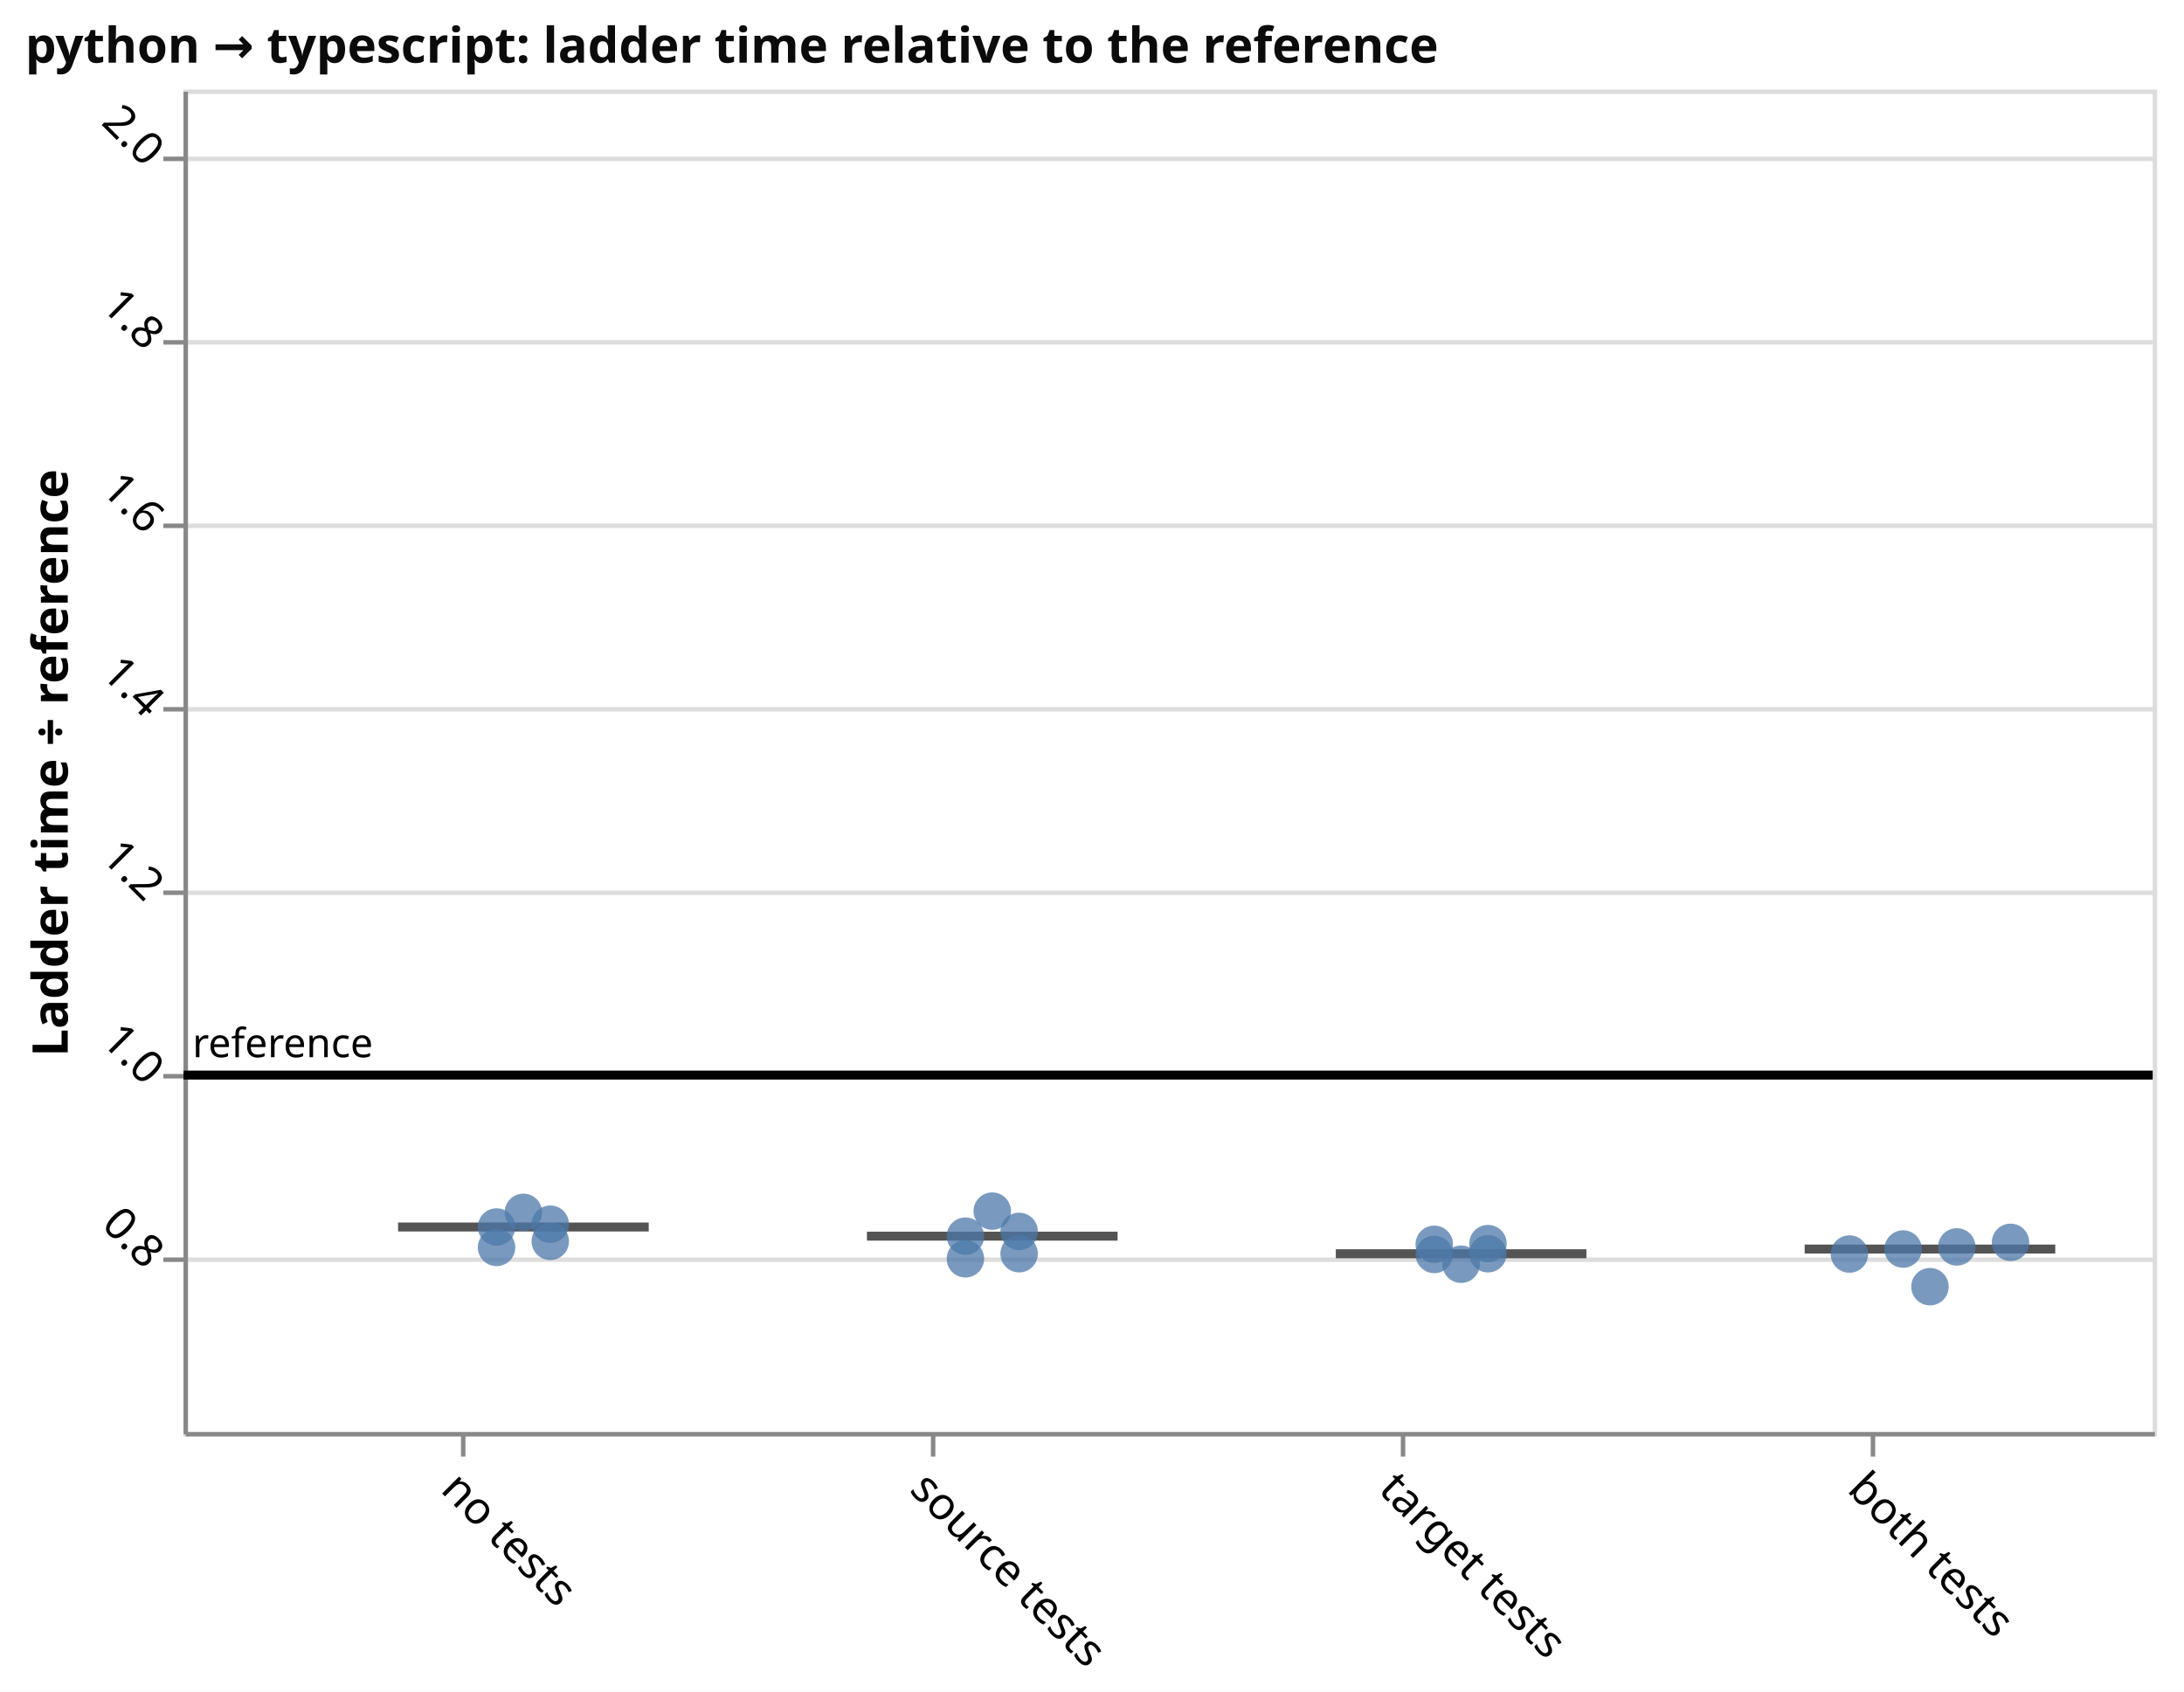
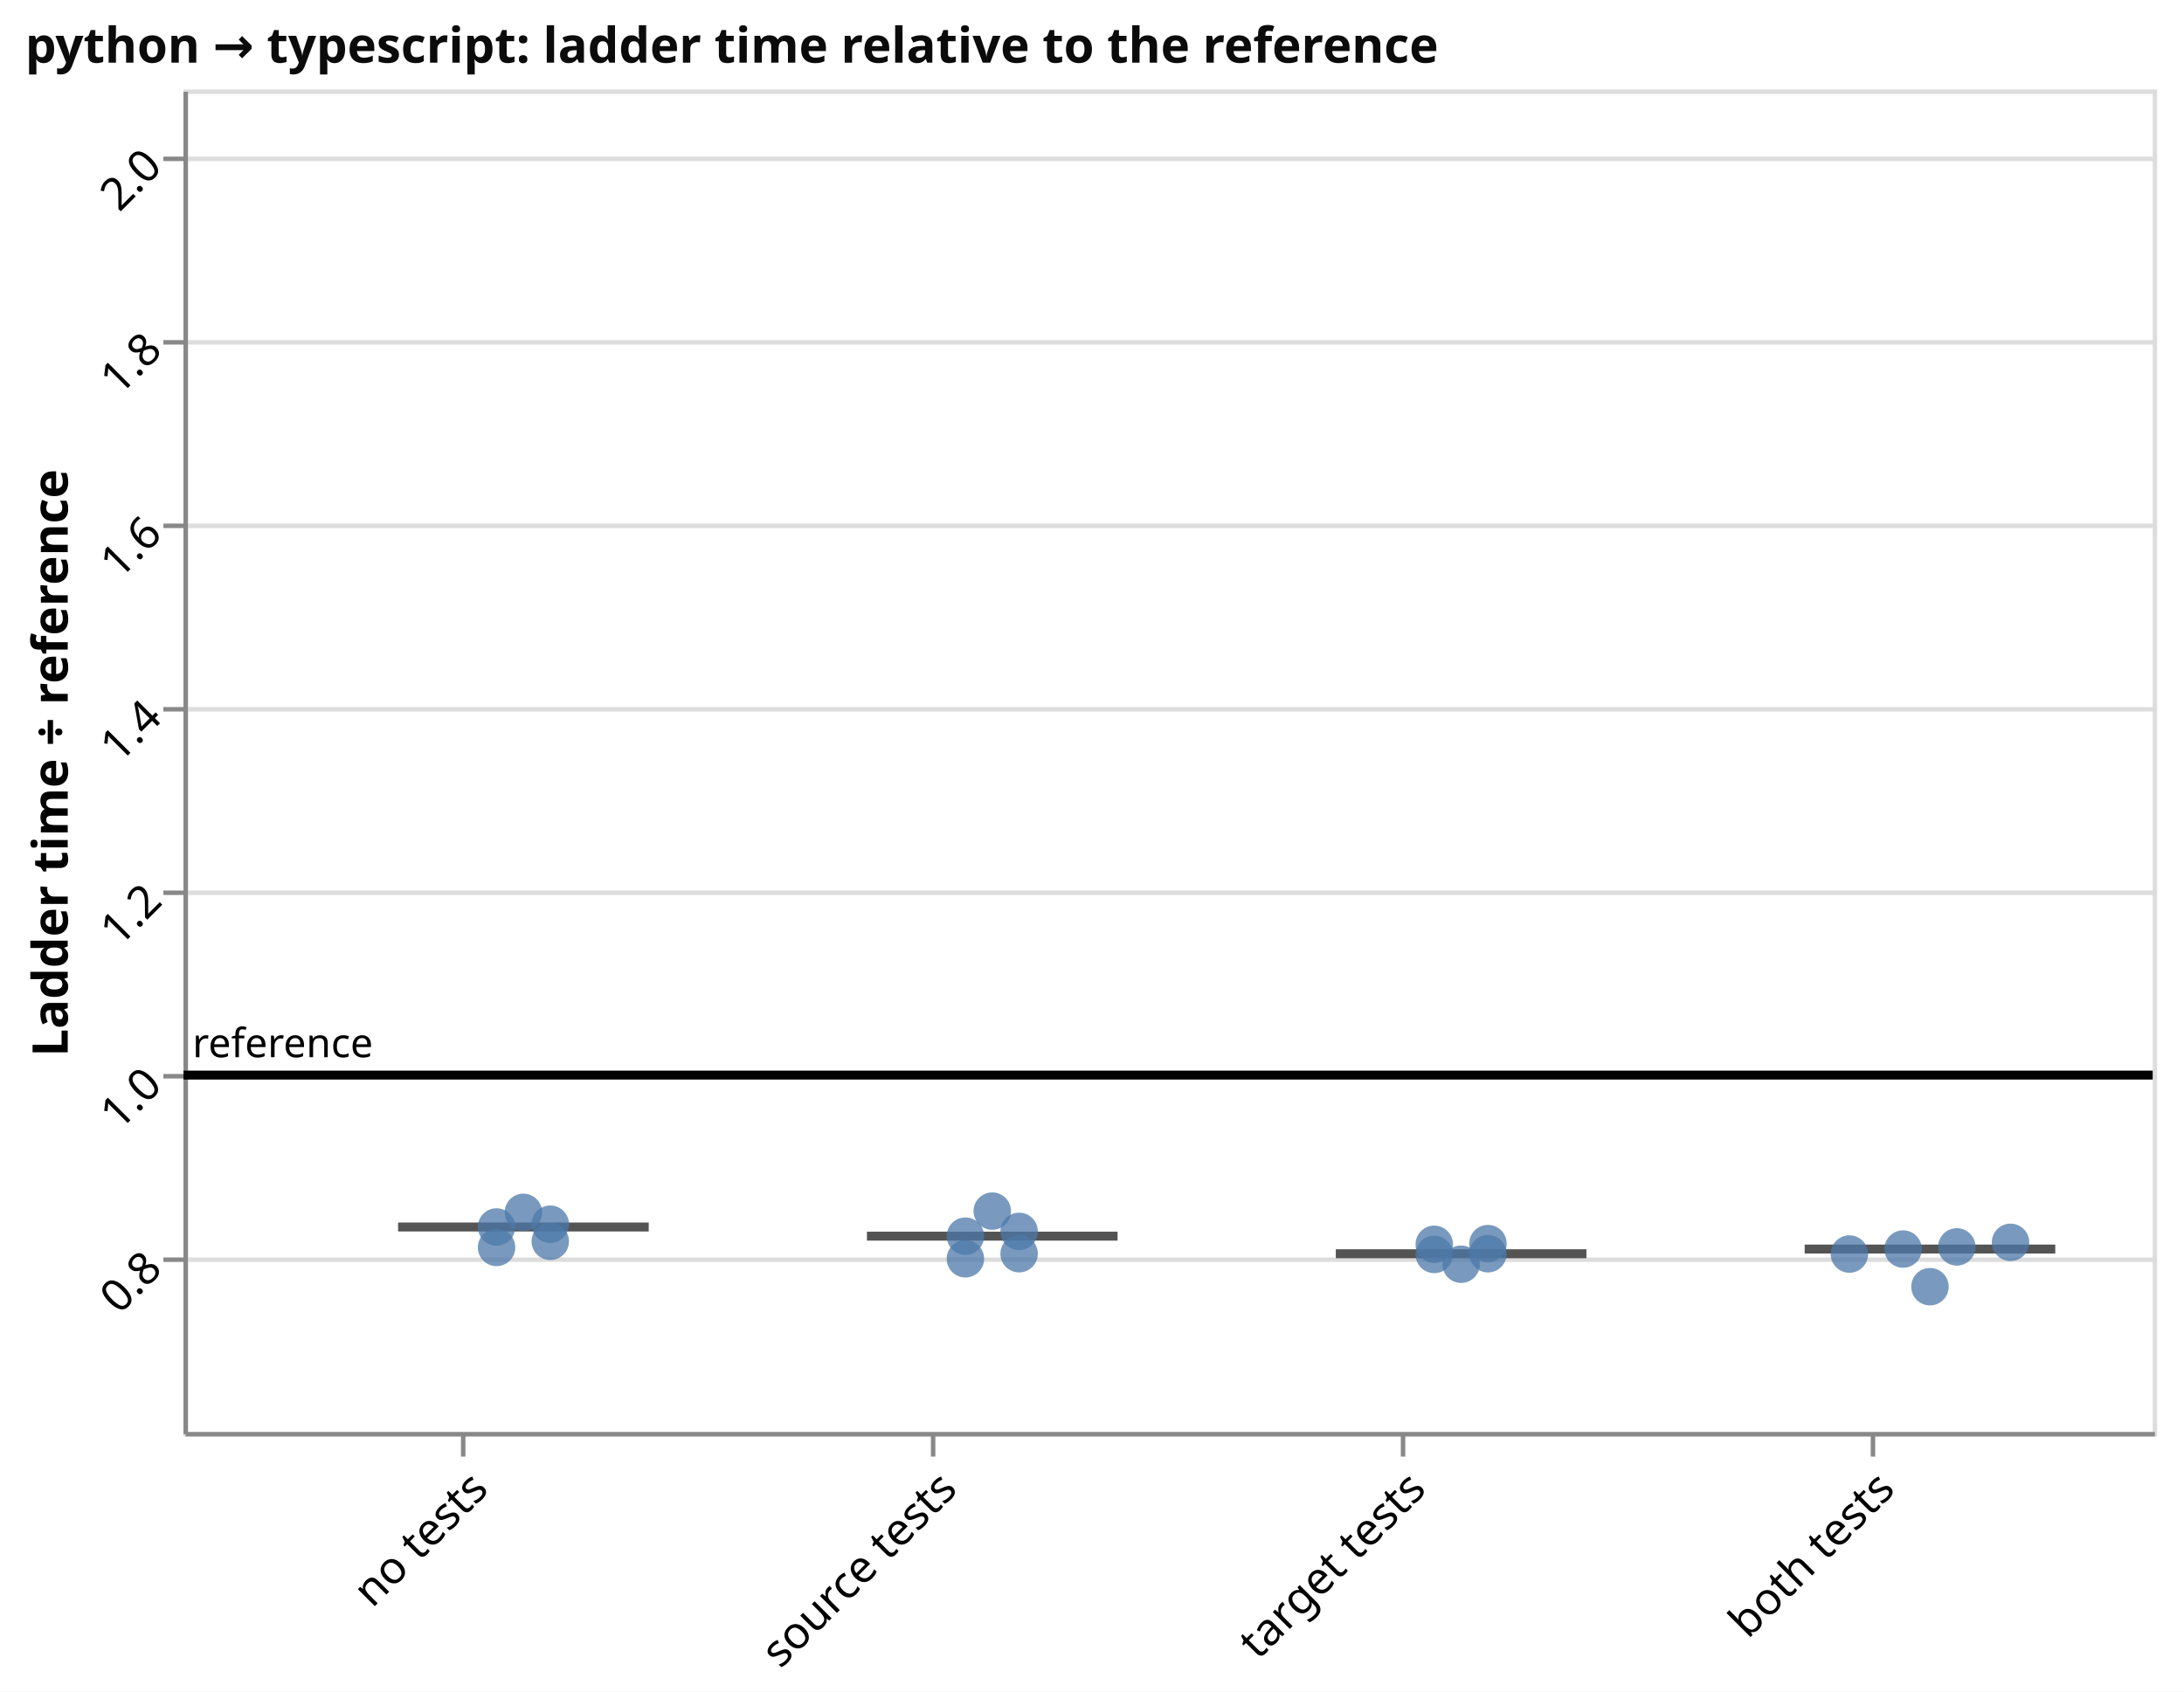
<svg xmlns="http://www.w3.org/2000/svg" version="1.1" class="marks" width="488" height="378" viewBox="0 0 488 378">
  <rect width="488" height="378" fill="white" />
  <g fill="none" stroke-miterlimit="10" transform="translate(41,20)">
    <g class="mark-group role-frame root" role="graphics-object" aria-roledescription="group mark container">
      <g transform="translate(0,0)">
        <path class="background" aria-hidden="true" d="M0.5,0.5h440v300h-440Z" stroke="#ddd" />
        <g>
          <g class="mark-group role-axis" aria-hidden="true">
            <g transform="translate(0.5,0.5)">
              <path class="background" aria-hidden="true" d="M0,0h0v0h0Z" pointer-events="none" />
              <g>
                <g class="mark-rule role-axis-grid" pointer-events="none">
                  <line transform="translate(0,261)" x2="440" y2="0" stroke="#ddd" stroke-width="1" opacity="1" />
                  <line transform="translate(0,220)" x2="440" y2="0" stroke="#ddd" stroke-width="1" opacity="1" />
                  <line transform="translate(0,179)" x2="440" y2="0" stroke="#ddd" stroke-width="1" opacity="1" />
                  <line transform="translate(0,138)" x2="440" y2="0" stroke="#ddd" stroke-width="1" opacity="1" />
                  <line transform="translate(0,97)" x2="440" y2="0" stroke="#ddd" stroke-width="1" opacity="1" />
                  <line transform="translate(0,56)" x2="440" y2="0" stroke="#ddd" stroke-width="1" opacity="1" />
                  <line transform="translate(0,15)" x2="440" y2="0" stroke="#ddd" stroke-width="1" opacity="1" />
                </g>
              </g>
              <path class="foreground" aria-hidden="true" d="" pointer-events="none" display="none" />
            </g>
          </g>
          <g class="mark-group role-axis" role="graphics-symbol" aria-roledescription="axis" aria-label="X-axis for a discrete scale with 4 values: no tests, source tests, target tests, both tests">
            <g transform="translate(0.5,300.5)">
              <path class="background" aria-hidden="true" d="M0,0h0v0h0Z" pointer-events="none" />
              <g>
                <g class="mark-rule role-axis-tick" pointer-events="none">
                  <line transform="translate(62,0)" x2="0" y2="5" stroke="#888" stroke-width="1" opacity="1" />
                  <line transform="translate(167,0)" x2="0" y2="5" stroke="#888" stroke-width="1" opacity="1" />
                  <line transform="translate(272,0)" x2="0" y2="5" stroke="#888" stroke-width="1" opacity="1" />
                  <line transform="translate(377,0)" x2="0" y2="5" stroke="#888" stroke-width="1" opacity="1" />
                </g>
                <g class="mark-text role-axis-label" pointer-events="none">
-                   <text text-anchor="start" transform="translate(62.35714,7) rotate(45) translate(0,8)" font-family="sans-serif" font-size="10px" fill="#000" opacity="1">no tests</text>
-                   <text text-anchor="start" transform="translate(167.119,7) rotate(45) translate(0,8)" font-family="sans-serif" font-size="10px" fill="#000" opacity="1">source tests</text>
-                   <text text-anchor="start" transform="translate(271.881,7) rotate(45) translate(0,8)" font-family="sans-serif" font-size="10px" fill="#000" opacity="1">target tests</text>
-                   <text text-anchor="start" transform="translate(376.6429,7) rotate(45) translate(0,8)" font-family="sans-serif" font-size="10px" fill="#000" opacity="1">both tests</text>
+                   <text text-anchor="end" transform="translate(62.35714,7) rotate(-45) translate(0,8)" font-family="sans-serif" font-size="10px" fill="#000" opacity="1">no tests</text>
+                   <text text-anchor="end" transform="translate(167.119,7) rotate(-45) translate(0,8)" font-family="sans-serif" font-size="10px" fill="#000" opacity="1">source tests</text>
+                   <text text-anchor="end" transform="translate(271.881,7) rotate(-45) translate(0,8)" font-family="sans-serif" font-size="10px" fill="#000" opacity="1">target tests</text>
+                   <text text-anchor="end" transform="translate(376.6429,7) rotate(-45) translate(0,8)" font-family="sans-serif" font-size="10px" fill="#000" opacity="1">both tests</text>
                </g>
                <g class="mark-rule role-axis-domain" pointer-events="none">
                  <line transform="translate(0,0)" x2="440" y2="0" stroke="#888" stroke-width="1" opacity="1" />
                </g>
              </g>
              <path class="foreground" aria-hidden="true" d="" pointer-events="none" display="none" />
            </g>
          </g>
          <g class="mark-group role-axis" role="graphics-symbol" aria-roledescription="axis" aria-label="Y-axis titled 'Ladder time ÷ reference' for a linear scale with values from 0.6 to 2.1">
            <g transform="translate(0.5,0.5)">
              <path class="background" aria-hidden="true" d="M0,0h0v0h0Z" pointer-events="none" />
              <g>
                <g class="mark-rule role-axis-tick" pointer-events="none">
                  <line transform="translate(0,261)" x2="-5" y2="0" stroke="#888" stroke-width="1" opacity="1" />
                  <line transform="translate(0,220)" x2="-5" y2="0" stroke="#888" stroke-width="1" opacity="1" />
                  <line transform="translate(0,179)" x2="-5" y2="0" stroke="#888" stroke-width="1" opacity="1" />
                  <line transform="translate(0,138)" x2="-5" y2="0" stroke="#888" stroke-width="1" opacity="1" />
                  <line transform="translate(0,97)" x2="-5" y2="0" stroke="#888" stroke-width="1" opacity="1" />
                  <line transform="translate(0,56)" x2="-5" y2="0" stroke="#888" stroke-width="1" opacity="1" />
                  <line transform="translate(0,15)" x2="-5" y2="0" stroke="#888" stroke-width="1" opacity="1" />
                </g>
                <g class="mark-text role-axis-label" pointer-events="none">
-                   <text text-anchor="end" transform="translate(-7,261.2983) rotate(45) translate(0,3)" font-family="sans-serif" font-size="10px" fill="#000" opacity="1">0.8</text>
-                   <text text-anchor="end" transform="translate(-7,220.2419) rotate(45) translate(0,3)" font-family="sans-serif" font-size="10px" fill="#000" opacity="1">1.0</text>
-                   <text text-anchor="end" transform="translate(-7,179.1856) rotate(45) translate(0,3)" font-family="sans-serif" font-size="10px" fill="#000" opacity="1">1.2</text>
-                   <text text-anchor="end" transform="translate(-7,138.1292) rotate(45) translate(0,3)" font-family="sans-serif" font-size="10px" fill="#000" opacity="1">1.4</text>
-                   <text text-anchor="end" transform="translate(-7,97.07291) rotate(45) translate(0,3)" font-family="sans-serif" font-size="10px" fill="#000" opacity="1">1.6</text>
-                   <text text-anchor="end" transform="translate(-7,56.01657) rotate(45) translate(0,3)" font-family="sans-serif" font-size="10px" fill="#000" opacity="1">1.8</text>
-                   <text text-anchor="end" transform="translate(-7,14.96024) rotate(45) translate(0,3)" font-family="sans-serif" font-size="10px" fill="#000" opacity="1">2.0</text>
+                   <text text-anchor="end" transform="translate(-7,261.2983) rotate(-45) translate(0,3)" font-family="sans-serif" font-size="10px" fill="#000" opacity="1">0.8</text>
+                   <text text-anchor="end" transform="translate(-7,220.2419) rotate(-45) translate(0,3)" font-family="sans-serif" font-size="10px" fill="#000" opacity="1">1.0</text>
+                   <text text-anchor="end" transform="translate(-7,179.1856) rotate(-45) translate(0,3)" font-family="sans-serif" font-size="10px" fill="#000" opacity="1">1.2</text>
+                   <text text-anchor="end" transform="translate(-7,138.1292) rotate(-45) translate(0,3)" font-family="sans-serif" font-size="10px" fill="#000" opacity="1">1.4</text>
+                   <text text-anchor="end" transform="translate(-7,97.07291) rotate(-45) translate(0,3)" font-family="sans-serif" font-size="10px" fill="#000" opacity="1">1.6</text>
+                   <text text-anchor="end" transform="translate(-7,56.01657) rotate(-45) translate(0,3)" font-family="sans-serif" font-size="10px" fill="#000" opacity="1">1.8</text>
+                   <text text-anchor="end" transform="translate(-7,14.96024) rotate(-45) translate(0,3)" font-family="sans-serif" font-size="10px" fill="#000" opacity="1">2.0</text>
                </g>
                <g class="mark-rule role-axis-domain" pointer-events="none">
                  <line transform="translate(0,300)" x2="0" y2="-300" stroke="#888" stroke-width="1" opacity="1" />
                </g>
                <g class="mark-text role-axis-title" pointer-events="none">
                  <text text-anchor="middle" transform="translate(-24.36528,150) rotate(-90) translate(0,-2)" font-family="sans-serif" font-size="11px" font-weight="bold" fill="#000" opacity="1">Ladder time ÷ reference</text>
                </g>
              </g>
              <path class="foreground" aria-hidden="true" d="" pointer-events="none" display="none" />
            </g>
          </g>
          <g class="mark-rect role-mark layer_0_marks" role="graphics-object" aria-roledescription="rect mark container">
            <path aria-label="condition: no tests; Ladder time ÷ reference: 0.834626370714; nudge: 0" role="graphics-symbol" aria-roledescription="tick" d="M47.952,253.19h56v2h-56Z" fill="#0b0b0b" opacity="0.7" />
            <path aria-label="condition: source tests; Ladder time ÷ reference: 0.82465793272; nudge: 0" role="graphics-symbol" aria-roledescription="tick" d="M152.714,255.236h56v2h-56Z" fill="#0b0b0b" opacity="0.7" />
            <path aria-label="condition: target tests; Ladder time ÷ reference: 0.805528176486; nudge: 0" role="graphics-symbol" aria-roledescription="tick" d="M257.476,259.163h56v2h-56Z" fill="#0b0b0b" opacity="0.7" />
            <path aria-label="condition: both tests; Ladder time ÷ reference: 0.810622576314; nudge: 0" role="graphics-symbol" aria-roledescription="tick" d="M362.238,258.118h56v2h-56Z" fill="#0b0b0b" opacity="0.7" />
          </g>
          <g class="mark-symbol role-mark layer_1_marks" role="graphics-object" aria-roledescription="symbol mark container">
            <path aria-label="condition: no tests; Ladder time ÷ reference: 0.850576222795; nudge: 0; run: 9a3e20fe; ladder time ÷ reference: 0.85; rungs completed: 19; total ms: 12,058.0" role="graphics-symbol" aria-roledescription="point" transform="translate(75.95238,250.9159)" d="M4.183,0A4.183,4.183,0,1,1,-4.183,0A4.183,4.183,0,1,1,4.183,0" fill="#4c78a8" stroke-width="2" opacity="0.75" />
            <path aria-label="condition: no tests; Ladder time ÷ reference: 0.812378328088; nudge: −0.5; run: b96078c6; ladder time ÷ reference: 0.81; rungs completed: 19; total ms: 11,579.3" role="graphics-symbol" aria-roledescription="point" transform="translate(69.95238,258.7572)" d="M4.183,0A4.183,4.183,0,1,1,-4.183,0A4.183,4.183,0,1,1,4.183,0" fill="#4c78a8" stroke-width="2" opacity="0.75" />
            <path aria-label="condition: no tests; Ladder time ÷ reference: 0.819020109681; nudge: 0.5; run: 31ac2789; ladder time ÷ reference: 0.82; rungs completed: 19; total ms: 11,841.7" role="graphics-symbol" aria-roledescription="point" transform="translate(81.95238,257.3938)" d="M4.183,0A4.183,4.183,0,1,1,-4.183,0A4.183,4.183,0,1,1,4.183,0" fill="#4c78a8" stroke-width="2" opacity="0.75" />
            <path aria-label="condition: no tests; Ladder time ÷ reference: 0.834626370714; nudge: −0.5; run: 170b737d; ladder time ÷ reference: 0.83; rungs completed: 19; total ms: 11,684.0" role="graphics-symbol" aria-roledescription="point" transform="translate(69.95238,254.1901)" d="M4.183,0A4.183,4.183,0,1,1,-4.183,0A4.183,4.183,0,1,1,4.183,0" fill="#4c78a8" stroke-width="2" opacity="0.75" />
            <path aria-label="condition: no tests; Ladder time ÷ reference: 0.837670640326; nudge: 0.5; run: 2643e4be; ladder time ÷ reference: 0.84; rungs completed: 19; total ms: 11,776.6" role="graphics-symbol" aria-roledescription="point" transform="translate(81.95238,253.5652)" d="M4.183,0A4.183,4.183,0,1,1,-4.183,0A4.183,4.183,0,1,1,4.183,0" fill="#4c78a8" stroke-width="2" opacity="0.75" />
            <path aria-label="condition: source tests; Ladder time ÷ reference: 0.82983451203; nudge: 0.5; run: 273cf6b9; ladder time ÷ reference: 0.83; rungs completed: 19; total ms: 12,023.5" role="graphics-symbol" aria-roledescription="point" transform="translate(186.7143,255.1738)" d="M4.183,0A4.183,4.183,0,1,1,-4.183,0A4.183,4.183,0,1,1,4.183,0" fill="#4c78a8" stroke-width="2" opacity="0.75" />
            <path aria-label="condition: source tests; Ladder time ÷ reference: 0.82465793272; nudge: −0.5; run: 19e0fe30; ladder time ÷ reference: 0.82; rungs completed: 19; total ms: 11,585.9" role="graphics-symbol" aria-roledescription="point" transform="translate(174.7143,256.2364)" d="M4.183,0A4.183,4.183,0,1,1,-4.183,0A4.183,4.183,0,1,1,4.183,0" fill="#4c78a8" stroke-width="2" opacity="0.75" />
            <path aria-label="condition: source tests; Ladder time ÷ reference: 0.800020361171; nudge: −0.5; run: 4ee67ba2; ladder time ÷ reference: 0.80; rungs completed: 19; total ms: 11,632.9" role="graphics-symbol" aria-roledescription="point" transform="translate(174.7143,261.2941)" d="M4.183,0A4.183,4.183,0,1,1,-4.183,0A4.183,4.183,0,1,1,4.183,0" fill="#4c78a8" stroke-width="2" opacity="0.75" />
            <path aria-label="condition: source tests; Ladder time ÷ reference: 0.851900119798; nudge: 0; run: 5b46f630; ladder time ÷ reference: 0.85; rungs completed: 19; total ms: 11,732.0" role="graphics-symbol" aria-roledescription="point" transform="translate(180.7143,250.6441)" d="M4.183,0A4.183,4.183,0,1,1,-4.183,0A4.183,4.183,0,1,1,4.183,0" fill="#4c78a8" stroke-width="2" opacity="0.75" />
            <path aria-label="condition: source tests; Ladder time ÷ reference: 0.805564215457; nudge: 0.5; run: 280f3890; ladder time ÷ reference: 0.81; rungs completed: 19; total ms: 11,529.9" role="graphics-symbol" aria-roledescription="point" transform="translate(186.7143,260.156)" d="M4.183,0A4.183,4.183,0,1,1,-4.183,0A4.183,4.183,0,1,1,4.183,0" fill="#4c78a8" stroke-width="2" opacity="0.75" />
            <path aria-label="condition: target tests; Ladder time ÷ reference: 0.815782075071; nudge: −0.5; run: a47a3057; ladder time ÷ reference: 0.82; rungs completed: 19; total ms: 11,844.1" role="graphics-symbol" aria-roledescription="point" transform="translate(279.4762,258.0585)" d="M4.183,0A4.183,4.183,0,1,1,-4.183,0A4.183,4.183,0,1,1,4.183,0" fill="#4c78a8" stroke-width="2" opacity="0.75" />
            <path aria-label="condition: target tests; Ladder time ÷ reference: 0.816538790385; nudge: 0.5; run: e94dca40; ladder time ÷ reference: 0.82; rungs completed: 19; total ms: 11,521.4" role="graphics-symbol" aria-roledescription="point" transform="translate(291.4762,257.9031)" d="M4.183,0A4.183,4.183,0,1,1,-4.183,0A4.183,4.183,0,1,1,4.183,0" fill="#4c78a8" stroke-width="2" opacity="0.75" />
            <path aria-label="condition: target tests; Ladder time ÷ reference: 0.804739411599; nudge: −0.5; run: 09b2c811; ladder time ÷ reference: 0.80; rungs completed: 19; total ms: 11,527.2" role="graphics-symbol" aria-roledescription="point" transform="translate(279.4762,260.3253)" d="M4.183,0A4.183,4.183,0,1,1,-4.183,0A4.183,4.183,0,1,1,4.183,0" fill="#4c78a8" stroke-width="2" opacity="0.75" />
            <path aria-label="condition: target tests; Ladder time ÷ reference: 0.805528176486; nudge: 0.5; run: a7cd2ee9; ladder time ÷ reference: 0.81; rungs completed: 19; total ms: 11,421.2" role="graphics-symbol" aria-roledescription="point" transform="translate(291.4762,260.1634)" d="M4.183,0A4.183,4.183,0,1,1,-4.183,0A4.183,4.183,0,1,1,4.183,0" fill="#4c78a8" stroke-width="2" opacity="0.75" />
            <path aria-label="condition: target tests; Ladder time ÷ reference: 0.794100727735; nudge: 0; run: 00b43b48; ladder time ÷ reference: 0.79; rungs completed: 19; total ms: 11,534.5" role="graphics-symbol" aria-roledescription="point" transform="translate(285.4762,262.5093)" d="M4.183,0A4.183,4.183,0,1,1,-4.183,0A4.183,4.183,0,1,1,4.183,0" fill="#4c78a8" stroke-width="2" opacity="0.75" />
            <path aria-label="condition: both tests; Ladder time ÷ reference: 0.817910149497; nudge: 1.5; run: 1c28aa33; ladder time ÷ reference: 0.82; rungs completed: 19; total ms: 11,715.4" role="graphics-symbol" aria-roledescription="point" transform="translate(408.2381,257.6216)" d="M4.183,0A4.183,4.183,0,1,1,-4.183,0A4.183,4.183,0,1,1,4.183,0" fill="#4c78a8" stroke-width="2" opacity="0.75" />
            <path aria-label="condition: both tests; Ladder time ÷ reference: 0.805185227535; nudge: −1.5; run: ffb57550; ladder time ÷ reference: 0.81; rungs completed: 19; total ms: 11,848.9" role="graphics-symbol" aria-roledescription="point" transform="translate(372.2381,260.2338)" d="M4.183,0A4.183,4.183,0,1,1,-4.183,0A4.183,4.183,0,1,1,4.183,0" fill="#4c78a8" stroke-width="2" opacity="0.75" />
            <path aria-label="condition: both tests; Ladder time ÷ reference: 0.769659208055; nudge: 0; run: 5982b634; ladder time ÷ reference: 0.77; rungs completed: 19; total ms: 11,497.4" role="graphics-symbol" aria-roledescription="point" transform="translate(390.2381,267.5267)" d="M4.183,0A4.183,4.183,0,1,1,-4.183,0A4.183,4.183,0,1,1,4.183,0" fill="#4c78a8" stroke-width="2" opacity="0.75" />
            <path aria-label="condition: both tests; Ladder time ÷ reference: 0.810622576314; nudge: −0.5; run: 4ff7cdec; ladder time ÷ reference: 0.81; rungs completed: 19; total ms: 11,909.6" role="graphics-symbol" aria-roledescription="point" transform="translate(384.2381,259.1176)" d="M4.183,0A4.183,4.183,0,1,1,-4.183,0A4.183,4.183,0,1,1,4.183,0" fill="#4c78a8" stroke-width="2" opacity="0.75" />
            <path aria-label="condition: both tests; Ladder time ÷ reference: 0.812958505122; nudge: 0.5; run: 62b61540; ladder time ÷ reference: 0.81; rungs completed: 19; total ms: 12,162.6" role="graphics-symbol" aria-roledescription="point" transform="translate(396.2381,258.6381)" d="M4.183,0A4.183,4.183,0,1,1,-4.183,0A4.183,4.183,0,1,1,4.183,0" fill="#4c78a8" stroke-width="2" opacity="0.75" />
          </g>
          <g class="mark-rule role-mark layer_2_marks" role="graphics-object" aria-roledescription="rule mark container">
            <line aria-label="Ladder time ÷ reference: 1" role="graphics-symbol" aria-roledescription="rule mark" transform="translate(440,220.2419)" x2="-440" y2="0" stroke="black" stroke-width="2" />
          </g>
          <g class="mark-text role-mark layer_3_marks" role="graphics-object" aria-roledescription="text mark container">
            <text aria-label="Ladder time ÷ reference: 1; label: reference" role="graphics-symbol" aria-roledescription="text mark" text-anchor="start" transform="translate(2,216.2419)" font-family="sans-serif" font-size="9px" fill="black">reference</text>
          </g>
          <g class="mark-group role-title">
            <g transform="translate(-35.36528,-15)">
              <path class="background" aria-hidden="true" d="M0,0h0v0h0Z" pointer-events="none" />
              <g>
                <g class="mark-text role-title-text" role="graphics-symbol" aria-roledescription="title" aria-label="Title text 'python → typescript: ladder time relative to the reference'" pointer-events="none">
                  <text text-anchor="start" transform="translate(0,9)" font-family="sans-serif" font-size="11px" font-weight="bold" fill="#0b0b0b" opacity="1">python → typescript: ladder time relative to the reference</text>
                </g>
              </g>
              <path class="foreground" aria-hidden="true" d="" pointer-events="none" display="none" />
            </g>
          </g>
        </g>
        <path class="foreground" aria-hidden="true" d="" display="none" />
      </g>
    </g>
  </g>
</svg>
